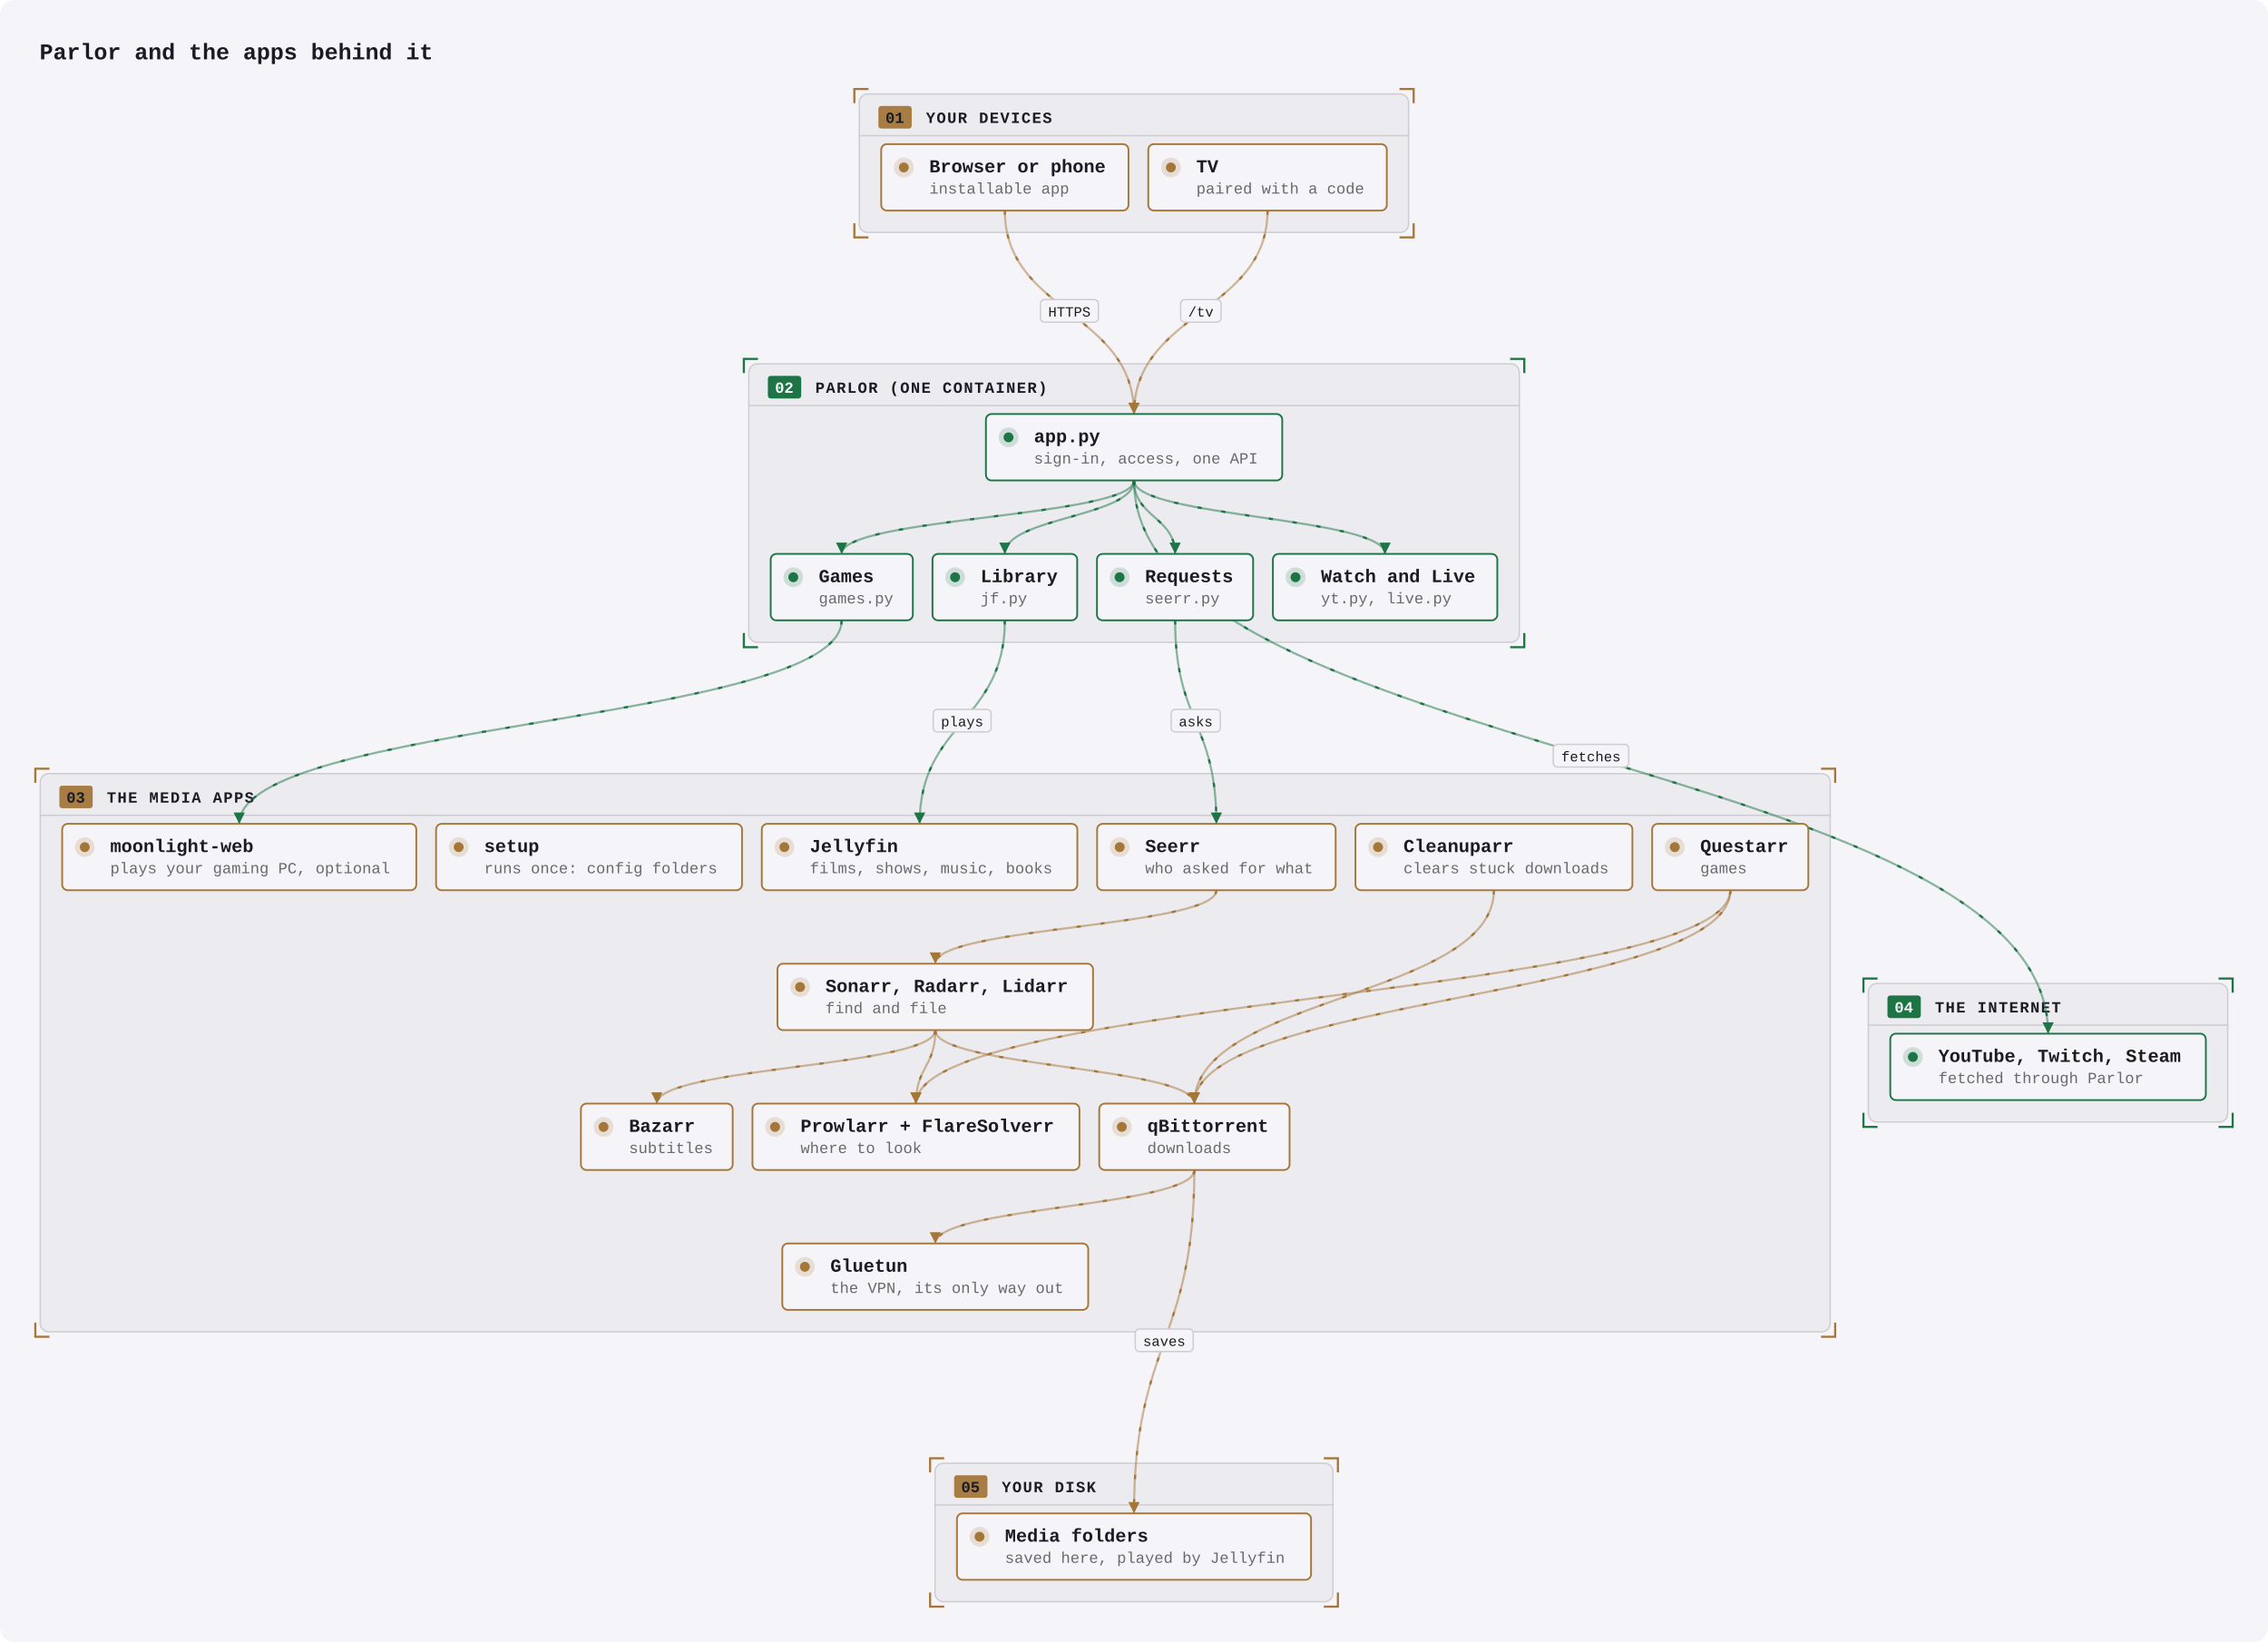
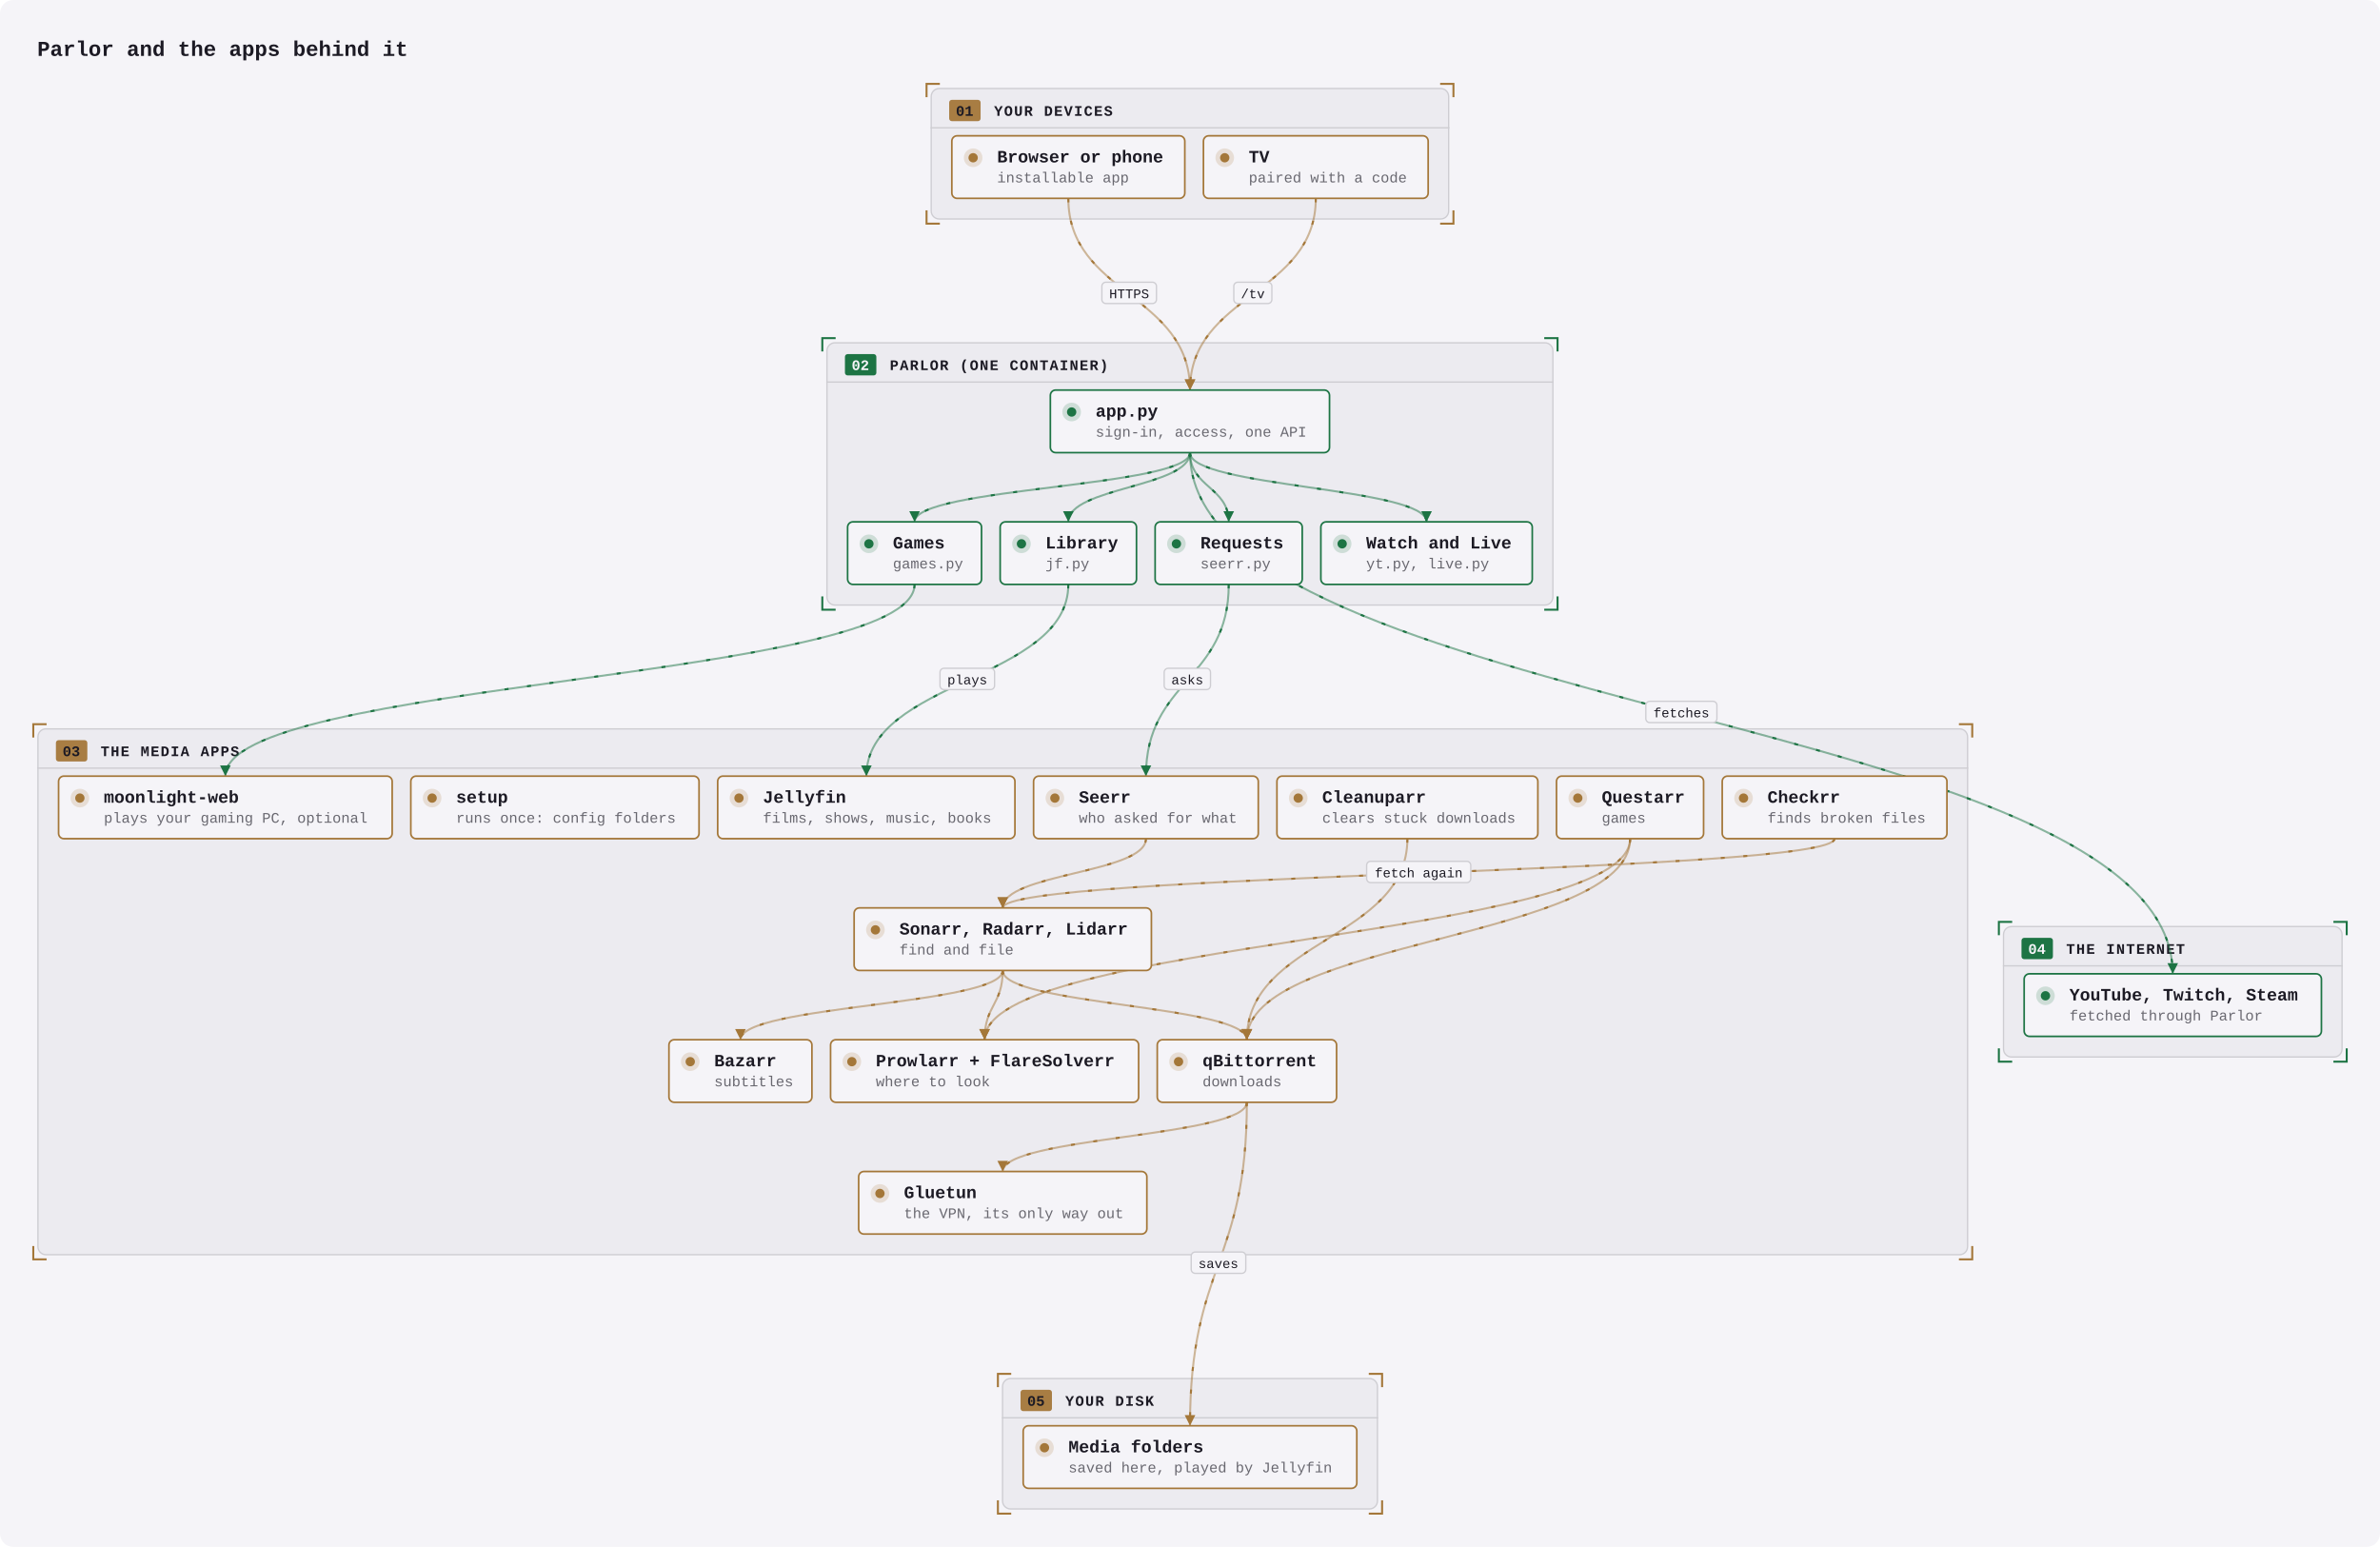
- <svg xmlns="http://www.w3.org/2000/svg" viewBox="0 0 1605 1162" width="1605" height="1162" role="img" aria-labelledby="t d" font-family="ui-monospace,SFMono-Regular,Menlo,Consolas,'Liberation Mono',monospace">
+ <svg xmlns="http://www.w3.org/2000/svg" viewBox="0 0 1787.8 1162" width="1787.8" height="1162" role="img" aria-labelledby="t d" font-family="ui-monospace,SFMono-Regular,Menlo,Consolas,'Liberation Mono',monospace">
  <style>.f{animation:f 1.7s linear infinite}@keyframes f{to{stroke-dashoffset:-17}}@media (prefers-reduced-motion:reduce){.f{animation:none}}</style>
-   <rect width="1605" height="1162" rx="10" fill="#F5F4F8" />
+   <rect width="1787.8" height="1162" rx="10" fill="#F5F4F8" />
  <text x="28" y="42" font-size="16" font-weight="700" fill="#1C1A24">Parlor and the apps behind it</text>
-   <rect x="608.1" y="66.5" width="388.7" height="98" rx="6" fill="#ECEBF0" stroke="#CECDD2" />
-   <rect x="621.6" y="75" width="23.6" height="16" rx="2" fill="#A87D43" />
-   <text x="626.6" y="87" font-size="11" font-weight="700" fill="#1C1A24">01</text>
-   <text x="655.3" y="87" font-size="11" font-weight="700" letter-spacing=".9" fill="#1C1A24">YOUR DEVICES</text>
-   <path d="M607.6 96L997.4 96" fill="none" stroke="#CECDD2" stroke-width="1" />
-   <path d="M604.6 73V63H614.6M990.4 63H1000.4V73M1000.4 158V168H990.4M614.6 168H604.6V158" fill="none" stroke="#A47739" stroke-width="1.5" />
-   <rect x="529.9" y="257.5" width="545.3" height="197" rx="6" fill="#ECEBF0" stroke="#CECDD2" />
-   <rect x="543.4" y="266" width="23.6" height="16" rx="2" fill="#1D7444" />
-   <text x="548.4" y="278" font-size="11" font-weight="700" fill="#F5F4F8">02</text>
-   <text x="577" y="278" font-size="11" font-weight="700" letter-spacing=".9" fill="#1C1A24">PARLOR (ONE CONTAINER)</text>
-   <path d="M529.4 287L1075.7 287" fill="none" stroke="#CECDD2" stroke-width="1" />
-   <path d="M526.4 264V254H536.4M1068.7 254H1078.7V264M1078.7 448V458H1068.7M536.4 458H526.4V448" fill="none" stroke="#1D7444" stroke-width="1.5" />
-   <rect x="28.5" y="547.5" width="1266.7" height="395" rx="6" fill="#ECEBF0" stroke="#CECDD2" />
+   <rect x="699.5" y="66.5" width="388.7" height="98" rx="6" fill="#ECEBF0" stroke="#CECDD2" />
+   <rect x="713" y="75" width="23.6" height="16" rx="2" fill="#A87D43" />
+   <text x="718" y="87" font-size="11" font-weight="700" fill="#1C1A24">01</text>
+   <text x="746.7" y="87" font-size="11" font-weight="700" letter-spacing=".9" fill="#1C1A24">YOUR DEVICES</text>
+   <path d="M699 96L1088.8 96" fill="none" stroke="#CECDD2" stroke-width="1" />
+   <path d="M696 73V63H706M1081.8 63H1091.8V73M1091.8 158V168H1081.8M706 168H696V158" fill="none" stroke="#A47739" stroke-width="1.5" />
+   <rect x="621.2" y="257.5" width="545.3" height="197" rx="6" fill="#ECEBF0" stroke="#CECDD2" />
+   <rect x="634.7" y="266" width="23.6" height="16" rx="2" fill="#1D7444" />
+   <text x="639.7" y="278" font-size="11" font-weight="700" fill="#F5F4F8">02</text>
+   <text x="668.4" y="278" font-size="11" font-weight="700" letter-spacing=".9" fill="#1C1A24">PARLOR (ONE CONTAINER)</text>
+   <path d="M620.7 287L1167 287" fill="none" stroke="#CECDD2" stroke-width="1" />
+   <path d="M617.7 264V254H627.7M1160 254H1170V264M1170 448V458H1160M627.7 458H617.7V448" fill="none" stroke="#1D7444" stroke-width="1.5" />
+   <rect x="28.5" y="547.5" width="1449.5" height="395" rx="6" fill="#ECEBF0" stroke="#CECDD2" />
  <rect x="42" y="556" width="23.6" height="16" rx="2" fill="#A87D43" />
  <text x="47" y="568" font-size="11" font-weight="700" fill="#1C1A24">03</text>
  <text x="75.6" y="568" font-size="11" font-weight="700" letter-spacing=".9" fill="#1C1A24">THE MEDIA APPS</text>
-   <path d="M28 577L1295.7 577" fill="none" stroke="#CECDD2" stroke-width="1" />
-   <path d="M25 554V544H35M1288.7 544H1298.7V554M1298.7 936V946H1288.7M35 946H25V936" fill="none" stroke="#A47739" stroke-width="1.5" />
-   <rect x="1322.2" y="696" width="254.3" height="98" rx="6" fill="#ECEBF0" stroke="#CECDD2" />
-   <rect x="1335.7" y="704.5" width="23.6" height="16" rx="2" fill="#1D7444" />
-   <text x="1340.7" y="716.5" font-size="11" font-weight="700" fill="#F5F4F8">04</text>
-   <text x="1369.3" y="716.5" font-size="11" font-weight="700" letter-spacing=".9" fill="#1C1A24">THE INTERNET</text>
-   <path d="M1321.7 725.5L1577 725.5" fill="none" stroke="#CECDD2" stroke-width="1" />
-   <path d="M1318.7 702.5V692.5H1328.7M1570 692.5H1580V702.5M1580 787.5V797.5H1570M1328.7 797.5H1318.7V787.5" fill="none" stroke="#1D7444" stroke-width="1.5" />
-   <rect x="661.7" y="1035.5" width="281.6" height="98" rx="6" fill="#ECEBF0" stroke="#CECDD2" />
-   <rect x="675.2" y="1044" width="23.6" height="16" rx="2" fill="#A87D43" />
-   <text x="680.2" y="1056" font-size="11" font-weight="700" fill="#1C1A24">05</text>
-   <text x="708.9" y="1056" font-size="11" font-weight="700" letter-spacing=".9" fill="#1C1A24">YOUR DISK</text>
-   <path d="M661.2 1065L943.8 1065" fill="none" stroke="#CECDD2" stroke-width="1" />
-   <path d="M658.2 1042V1032H668.2M936.8 1032H946.8V1042M946.8 1127V1137H936.8M668.2 1137H658.2V1127" fill="none" stroke="#A47739" stroke-width="1.5" />
-   <path d="M711.1 149C711.1 221 802.5 221 802.5 293" fill="none" stroke="#A47739" stroke-opacity=".5" stroke-width="1.5" />
-   <path class="f" d="M711.1 149C711.1 221 802.5 221 802.5 293" fill="none" stroke="#A47739" stroke-width="1.5" stroke-dasharray="3 14" />
-   <path d="M802.5 293 L798.5 285 L806.5 285Z" fill="#A47739" />
-   <rect x="736.3" y="212" width="41" height="16" rx="3" fill="#F5F4F8" stroke="#CECDD2" />
-   <text x="756.8" y="224" font-size="10" text-anchor="middle" fill="#1C1A24">HTTPS</text>
-   <path d="M897 149C897 221 802.5 221 802.5 293" fill="none" stroke="#A47739" stroke-opacity=".5" stroke-width="1.5" />
-   <path class="f" d="M897 149C897 221 802.5 221 802.5 293" fill="none" stroke="#A47739" stroke-width="1.5" stroke-dasharray="3 14" />
-   <path d="M802.5 293 L798.5 285 L806.5 285Z" fill="#A47739" />
-   <rect x="835.5" y="212" width="28.6" height="16" rx="3" fill="#F5F4F8" stroke="#CECDD2" />
-   <text x="849.8" y="224" font-size="10" text-anchor="middle" fill="#1C1A24">/tv</text>
-   <path d="M802.5 340C802.5 366 711.1 366 711.1 392" fill="none" stroke="#1D7444" stroke-opacity=".5" stroke-width="1.5" />
-   <path class="f" d="M802.5 340C802.5 366 711.1 366 711.1 392" fill="none" stroke="#1D7444" stroke-width="1.5" stroke-dasharray="3 14" />
-   <path d="M711.1 392 L707.1 384 L715.1 384Z" fill="#1D7444" />
-   <path d="M802.5 340C802.5 366 831.6 366 831.6 392" fill="none" stroke="#1D7444" stroke-opacity=".5" stroke-width="1.5" />
-   <path class="f" d="M802.5 340C802.5 366 831.6 366 831.6 392" fill="none" stroke="#1D7444" stroke-width="1.5" stroke-dasharray="3 14" />
-   <path d="M831.6 392 L827.6 384 L835.6 384Z" fill="#1D7444" />
-   <path d="M802.5 340C802.5 366 980.2 366 980.2 392" fill="none" stroke="#1D7444" stroke-opacity=".5" stroke-width="1.5" />
-   <path class="f" d="M802.5 340C802.5 366 980.2 366 980.2 392" fill="none" stroke="#1D7444" stroke-width="1.5" stroke-dasharray="3 14" />
-   <path d="M980.2 392 L976.2 384 L984.2 384Z" fill="#1D7444" />
-   <path d="M802.5 340C802.5 366 595.6 366 595.6 392" fill="none" stroke="#1D7444" stroke-opacity=".5" stroke-width="1.5" />
-   <path class="f" d="M802.5 340C802.5 366 595.6 366 595.6 392" fill="none" stroke="#1D7444" stroke-width="1.5" stroke-dasharray="3 14" />
-   <path d="M595.6 392 L591.6 384 L599.6 384Z" fill="#1D7444" />
-   <path d="M711.1 439C711.1 511 650.8 511 650.8 583" fill="none" stroke="#1D7444" stroke-opacity=".5" stroke-width="1.5" />
-   <path class="f" d="M711.1 439C711.1 511 650.8 511 650.8 583" fill="none" stroke="#1D7444" stroke-width="1.5" stroke-dasharray="3 14" />
+   <path d="M28 577L1478.5 577" fill="none" stroke="#CECDD2" stroke-width="1" />
+   <path d="M25 554V544H35M1471.5 544H1481.5V554M1481.5 936V946H1471.5M35 946H25V936" fill="none" stroke="#A47739" stroke-width="1.5" />
+   <rect x="1505" y="696" width="254.3" height="98" rx="6" fill="#ECEBF0" stroke="#CECDD2" />
+   <rect x="1518.5" y="704.5" width="23.6" height="16" rx="2" fill="#1D7444" />
+   <text x="1523.5" y="716.5" font-size="11" font-weight="700" fill="#F5F4F8">04</text>
+   <text x="1552.1" y="716.5" font-size="11" font-weight="700" letter-spacing=".9" fill="#1C1A24">THE INTERNET</text>
+   <path d="M1504.5 725.5L1759.8 725.5" fill="none" stroke="#CECDD2" stroke-width="1" />
+   <path d="M1501.5 702.5V692.5H1511.5M1752.8 692.5H1762.8V702.5M1762.8 787.5V797.5H1752.8M1511.5 797.5H1501.5V787.5" fill="none" stroke="#1D7444" stroke-width="1.5" />
+   <rect x="753.1" y="1035.5" width="281.6" height="98" rx="6" fill="#ECEBF0" stroke="#CECDD2" />
+   <rect x="766.6" y="1044" width="23.6" height="16" rx="2" fill="#A87D43" />
+   <text x="771.6" y="1056" font-size="11" font-weight="700" fill="#1C1A24">05</text>
+   <text x="800.2" y="1056" font-size="11" font-weight="700" letter-spacing=".9" fill="#1C1A24">YOUR DISK</text>
+   <path d="M752.6 1065L1035.2 1065" fill="none" stroke="#CECDD2" stroke-width="1" />
+   <path d="M749.6 1042V1032H759.6M1028.2 1032H1038.2V1042M1038.2 1127V1137H1028.2M759.6 1137H749.6V1127" fill="none" stroke="#A47739" stroke-width="1.5" />
+   <path d="M802.5 149C802.5 221 893.9 221 893.9 293" fill="none" stroke="#A47739" stroke-opacity=".5" stroke-width="1.5" />
+   <path class="f" d="M802.5 149C802.5 221 893.9 221 893.9 293" fill="none" stroke="#A47739" stroke-width="1.5" stroke-dasharray="3 14" />
+   <path d="M893.9 293 L889.9 285 L897.9 285Z" fill="#A47739" />
+   <rect x="827.7" y="212" width="41" height="16" rx="3" fill="#F5F4F8" stroke="#CECDD2" />
+   <text x="848.2" y="224" font-size="10" text-anchor="middle" fill="#1C1A24">HTTPS</text>
+   <path d="M988.4 149C988.4 221 893.9 221 893.9 293" fill="none" stroke="#A47739" stroke-opacity=".5" stroke-width="1.5" />
+   <path class="f" d="M988.4 149C988.4 221 893.9 221 893.9 293" fill="none" stroke="#A47739" stroke-width="1.5" stroke-dasharray="3 14" />
+   <path d="M893.9 293 L889.9 285 L897.9 285Z" fill="#A47739" />
+   <rect x="926.8" y="212" width="28.6" height="16" rx="3" fill="#F5F4F8" stroke="#CECDD2" />
+   <text x="941.1" y="224" font-size="10" text-anchor="middle" fill="#1C1A24">/tv</text>
+   <path d="M893.9 340C893.9 366 802.5 366 802.5 392" fill="none" stroke="#1D7444" stroke-opacity=".5" stroke-width="1.5" />
+   <path class="f" d="M893.9 340C893.9 366 802.5 366 802.5 392" fill="none" stroke="#1D7444" stroke-width="1.5" stroke-dasharray="3 14" />
+   <path d="M802.5 392 L798.5 384 L806.5 384Z" fill="#1D7444" />
+   <path d="M893.9 340C893.9 366 923 366 923 392" fill="none" stroke="#1D7444" stroke-opacity=".5" stroke-width="1.5" />
+   <path class="f" d="M893.9 340C893.9 366 923 366 923 392" fill="none" stroke="#1D7444" stroke-width="1.5" stroke-dasharray="3 14" />
+   <path d="M923 392 L919 384 L927 384Z" fill="#1D7444" />
+   <path d="M893.9 340C893.9 366 1071.6 366 1071.6 392" fill="none" stroke="#1D7444" stroke-opacity=".5" stroke-width="1.5" />
+   <path class="f" d="M893.9 340C893.9 366 1071.6 366 1071.6 392" fill="none" stroke="#1D7444" stroke-width="1.5" stroke-dasharray="3 14" />
+   <path d="M1071.6 392 L1067.6 384 L1075.6 384Z" fill="#1D7444" />
+   <path d="M893.9 340C893.9 366 687 366 687 392" fill="none" stroke="#1D7444" stroke-opacity=".5" stroke-width="1.5" />
+   <path class="f" d="M893.9 340C893.9 366 687 366 687 392" fill="none" stroke="#1D7444" stroke-width="1.5" stroke-dasharray="3 14" />
+   <path d="M687 392 L683 384 L691 384Z" fill="#1D7444" />
+   <path d="M802.5 439C802.5 511 650.8 511 650.8 583" fill="none" stroke="#1D7444" stroke-opacity=".5" stroke-width="1.5" />
+   <path class="f" d="M802.5 439C802.5 511 650.8 511 650.8 583" fill="none" stroke="#1D7444" stroke-width="1.5" stroke-dasharray="3 14" />
  <path d="M650.8 583 L646.8 575 L654.8 575Z" fill="#1D7444" />
-   <rect x="660.4" y="502" width="41" height="16" rx="3" fill="#F5F4F8" stroke="#CECDD2" />
-   <text x="680.9" y="514" font-size="10" text-anchor="middle" fill="#1C1A24">plays</text>
-   <path d="M831.6 439C831.6 511 860.8 511 860.8 583" fill="none" stroke="#1D7444" stroke-opacity=".5" stroke-width="1.5" />
-   <path class="f" d="M831.6 439C831.6 511 860.8 511 860.8 583" fill="none" stroke="#1D7444" stroke-width="1.5" stroke-dasharray="3 14" />
+   <rect x="706.1" y="502" width="41" height="16" rx="3" fill="#F5F4F8" stroke="#CECDD2" />
+   <text x="726.6" y="514" font-size="10" text-anchor="middle" fill="#1C1A24">plays</text>
+   <path d="M923 439C923 511 860.8 511 860.8 583" fill="none" stroke="#1D7444" stroke-opacity=".5" stroke-width="1.5" />
+   <path class="f" d="M923 439C923 511 860.8 511 860.8 583" fill="none" stroke="#1D7444" stroke-width="1.5" stroke-dasharray="3 14" />
  <path d="M860.8 583 L856.8 575 L864.8 575Z" fill="#1D7444" />
-   <rect x="828.8" y="502" width="34.8" height="16" rx="3" fill="#F5F4F8" stroke="#CECDD2" />
-   <text x="846.2" y="514" font-size="10" text-anchor="middle" fill="#1C1A24">asks</text>
-   <path d="M860.8 630C860.8 656 661.9 656 661.9 682" fill="none" stroke="#A47739" stroke-opacity=".5" stroke-width="1.5" />
-   <path class="f" d="M860.8 630C860.8 656 661.9 656 661.9 682" fill="none" stroke="#A47739" stroke-width="1.5" stroke-dasharray="3 14" />
-   <path d="M661.9 682 L657.9 674 L665.9 674Z" fill="#A47739" />
-   <path d="M661.9 729C661.9 755 648.2 755 648.2 781" fill="none" stroke="#A47739" stroke-opacity=".5" stroke-width="1.5" />
-   <path class="f" d="M661.9 729C661.9 755 648.2 755 648.2 781" fill="none" stroke="#A47739" stroke-width="1.5" stroke-dasharray="3 14" />
-   <path d="M648.2 781 L644.2 773 L652.2 773Z" fill="#A47739" />
-   <path d="M661.9 729C661.9 755 845.2 755 845.2 781" fill="none" stroke="#A47739" stroke-opacity=".5" stroke-width="1.5" />
-   <path class="f" d="M661.9 729C661.9 755 845.2 755 845.2 781" fill="none" stroke="#A47739" stroke-width="1.5" stroke-dasharray="3 14" />
-   <path d="M845.2 781 L841.2 773 L849.2 773Z" fill="#A47739" />
-   <path d="M661.9 729C661.9 755 464.8 755 464.8 781" fill="none" stroke="#A47739" stroke-opacity=".5" stroke-width="1.5" />
-   <path class="f" d="M661.9 729C661.9 755 464.8 755 464.8 781" fill="none" stroke="#A47739" stroke-width="1.5" stroke-dasharray="3 14" />
-   <path d="M464.8 781 L460.8 773 L468.8 773Z" fill="#A47739" />
-   <path d="M1057.2 630C1057.2 705.5 845.2 705.5 845.2 781" fill="none" stroke="#A47739" stroke-opacity=".5" stroke-width="1.5" />
-   <path class="f" d="M1057.2 630C1057.2 705.5 845.2 705.5 845.2 781" fill="none" stroke="#A47739" stroke-width="1.5" stroke-dasharray="3 14" />
-   <path d="M845.2 781 L841.2 773 L849.2 773Z" fill="#A47739" />
-   <path d="M1224.5 630C1224.5 705.5 648.2 705.5 648.2 781" fill="none" stroke="#A47739" stroke-opacity=".5" stroke-width="1.5" />
-   <path class="f" d="M1224.5 630C1224.5 705.5 648.2 705.5 648.2 781" fill="none" stroke="#A47739" stroke-width="1.5" stroke-dasharray="3 14" />
-   <path d="M648.2 781 L644.2 773 L652.2 773Z" fill="#A47739" />
-   <path d="M1224.5 630C1224.5 705.5 845.2 705.5 845.2 781" fill="none" stroke="#A47739" stroke-opacity=".5" stroke-width="1.5" />
-   <path class="f" d="M1224.5 630C1224.5 705.5 845.2 705.5 845.2 781" fill="none" stroke="#A47739" stroke-width="1.5" stroke-dasharray="3 14" />
-   <path d="M845.2 781 L841.2 773 L849.2 773Z" fill="#A47739" />
-   <path d="M845.2 828C845.2 854 661.9 854 661.9 880" fill="none" stroke="#A47739" stroke-opacity=".5" stroke-width="1.5" />
-   <path class="f" d="M845.2 828C845.2 854 661.9 854 661.9 880" fill="none" stroke="#A47739" stroke-width="1.5" stroke-dasharray="3 14" />
-   <path d="M661.9 880 L657.9 872 L665.9 872Z" fill="#A47739" />
-   <path d="M845.2 828C845.2 949.5 802.5 949.5 802.5 1071" fill="none" stroke="#A47739" stroke-opacity=".5" stroke-width="1.5" />
-   <path class="f" d="M845.2 828C845.2 949.5 802.5 949.5 802.5 1071" fill="none" stroke="#A47739" stroke-width="1.5" stroke-dasharray="3 14" />
-   <path d="M802.5 1071 L798.5 1063 L806.5 1063Z" fill="#A47739" />
-   <rect x="803.4" y="940.5" width="41" height="16" rx="3" fill="#F5F4F8" stroke="#CECDD2" />
-   <text x="823.9" y="952.5" font-size="10" text-anchor="middle" fill="#1C1A24">saves</text>
-   <path d="M595.6 439C595.6 511 169.3 511 169.3 583" fill="none" stroke="#1D7444" stroke-opacity=".5" stroke-width="1.5" />
-   <path class="f" d="M595.6 439C595.6 511 169.3 511 169.3 583" fill="none" stroke="#1D7444" stroke-width="1.5" stroke-dasharray="3 14" />
+   <rect x="874.5" y="502" width="34.8" height="16" rx="3" fill="#F5F4F8" stroke="#CECDD2" />
+   <text x="891.9" y="514" font-size="10" text-anchor="middle" fill="#1C1A24">asks</text>
+   <path d="M860.8 630C860.8 656 753.2 656 753.2 682" fill="none" stroke="#A47739" stroke-opacity=".5" stroke-width="1.5" />
+   <path class="f" d="M860.8 630C860.8 656 753.2 656 753.2 682" fill="none" stroke="#A47739" stroke-width="1.5" stroke-dasharray="3 14" />
+   <path d="M753.2 682 L749.2 674 L757.2 674Z" fill="#A47739" />
+   <path d="M753.2 729C753.2 755 739.6 755 739.6 781" fill="none" stroke="#A47739" stroke-opacity=".5" stroke-width="1.5" />
+   <path class="f" d="M753.2 729C753.2 755 739.6 755 739.6 781" fill="none" stroke="#A47739" stroke-width="1.5" stroke-dasharray="3 14" />
+   <path d="M739.6 781 L735.6 773 L743.6 773Z" fill="#A47739" />
+   <path d="M753.2 729C753.2 755 936.6 755 936.6 781" fill="none" stroke="#A47739" stroke-opacity=".5" stroke-width="1.5" />
+   <path class="f" d="M753.2 729C753.2 755 936.6 755 936.6 781" fill="none" stroke="#A47739" stroke-width="1.5" stroke-dasharray="3 14" />
+   <path d="M936.6 781 L932.6 773 L940.6 773Z" fill="#A47739" />
+   <path d="M753.2 729C753.2 755 556.2 755 556.2 781" fill="none" stroke="#A47739" stroke-opacity=".5" stroke-width="1.5" />
+   <path class="f" d="M753.2 729C753.2 755 556.2 755 556.2 781" fill="none" stroke="#A47739" stroke-width="1.5" stroke-dasharray="3 14" />
+   <path d="M556.2 781 L552.2 773 L560.2 773Z" fill="#A47739" />
+   <path d="M1057.2 630C1057.2 705.5 936.6 705.5 936.6 781" fill="none" stroke="#A47739" stroke-opacity=".5" stroke-width="1.5" />
+   <path class="f" d="M1057.2 630C1057.2 705.5 936.6 705.5 936.6 781" fill="none" stroke="#A47739" stroke-width="1.5" stroke-dasharray="3 14" />
+   <path d="M936.6 781 L932.6 773 L940.6 773Z" fill="#A47739" />
+   <path d="M1224.5 630C1224.5 705.5 739.6 705.5 739.6 781" fill="none" stroke="#A47739" stroke-opacity=".5" stroke-width="1.5" />
+   <path class="f" d="M1224.5 630C1224.5 705.5 739.6 705.5 739.6 781" fill="none" stroke="#A47739" stroke-width="1.5" stroke-dasharray="3 14" />
+   <path d="M739.6 781 L735.6 773 L743.6 773Z" fill="#A47739" />
+   <path d="M1224.5 630C1224.5 705.5 936.6 705.5 936.6 781" fill="none" stroke="#A47739" stroke-opacity=".5" stroke-width="1.5" />
+   <path class="f" d="M1224.5 630C1224.5 705.5 936.6 705.5 936.6 781" fill="none" stroke="#A47739" stroke-width="1.5" stroke-dasharray="3 14" />
+   <path d="M936.6 781 L932.6 773 L940.6 773Z" fill="#A47739" />
+   <path d="M936.6 828C936.6 854 753.2 854 753.2 880" fill="none" stroke="#A47739" stroke-opacity=".5" stroke-width="1.5" />
+   <path class="f" d="M936.6 828C936.6 854 753.2 854 753.2 880" fill="none" stroke="#A47739" stroke-width="1.5" stroke-dasharray="3 14" />
+   <path d="M753.2 880 L749.2 872 L757.2 872Z" fill="#A47739" />
+   <path d="M936.6 828C936.6 949.5 893.9 949.5 893.9 1071" fill="none" stroke="#A47739" stroke-opacity=".5" stroke-width="1.5" />
+   <path class="f" d="M936.6 828C936.6 949.5 893.9 949.5 893.9 1071" fill="none" stroke="#A47739" stroke-width="1.5" stroke-dasharray="3 14" />
+   <path d="M893.9 1071 L889.9 1063 L897.9 1063Z" fill="#A47739" />
+   <rect x="894.8" y="940.5" width="41" height="16" rx="3" fill="#F5F4F8" stroke="#CECDD2" />
+   <text x="915.2" y="952.5" font-size="10" text-anchor="middle" fill="#1C1A24">saves</text>
+   <path d="M687 439C687 511 169.3 511 169.3 583" fill="none" stroke="#1D7444" stroke-opacity=".5" stroke-width="1.5" />
+   <path class="f" d="M687 439C687 511 169.3 511 169.3 583" fill="none" stroke="#1D7444" stroke-width="1.5" stroke-dasharray="3 14" />
  <path d="M169.3 583 L165.3 575 L173.3 575Z" fill="#1D7444" />
-   <path d="M802.5 340C802.5 535.8 1449.4 535.8 1449.4 731.5" fill="none" stroke="#1D7444" stroke-opacity=".5" stroke-width="1.5" />
-   <path class="f" d="M802.5 340C802.5 535.8 1449.4 535.8 1449.4 731.5" fill="none" stroke="#1D7444" stroke-width="1.5" stroke-dasharray="3 14" />
-   <path d="M1449.4 731.5 L1445.4 723.5 L1453.4 723.5Z" fill="#1D7444" />
-   <rect x="1099.2" y="526.8" width="53.4" height="16" rx="3" fill="#F5F4F8" stroke="#CECDD2" />
-   <text x="1125.9" y="538.8" font-size="10" text-anchor="middle" fill="#1C1A24">fetches</text>
-   <rect x="623.6" y="102" width="175" height="47" rx="4" fill="#F5F4F8" stroke="#A47739" stroke-width="1.25" />
-   <circle cx="639.6" cy="118.5" r="7" fill="#A47739" opacity=".18" />
-   <circle cx="639.6" cy="118.5" r="3.5" fill="#A47739" />
-   <text x="657.6" y="122" font-size="13" font-weight="600" fill="#1C1A24">Browser or phone</text>
-   <text x="657.6" y="137" font-size="11" fill="#696870">installable app</text>
-   <rect x="812.6" y="102" width="168.8" height="47" rx="4" fill="#F5F4F8" stroke="#A47739" stroke-width="1.25" />
-   <circle cx="828.6" cy="118.5" r="7" fill="#A47739" opacity=".18" />
-   <circle cx="828.6" cy="118.5" r="3.5" fill="#A47739" />
-   <text x="846.6" y="122" font-size="13" font-weight="600" fill="#1C1A24">TV</text>
-   <text x="846.6" y="137" font-size="11" fill="#696870">paired with a code</text>
-   <rect x="697.7" y="293" width="209.7" height="47" rx="4" fill="#F5F4F8" stroke="#1D7444" stroke-width="1.25" />
-   <circle cx="713.7" cy="309.5" r="7" fill="#1D7444" opacity=".18" />
-   <circle cx="713.7" cy="309.5" r="3.5" fill="#1D7444" />
-   <text x="731.7" y="313" font-size="13" font-weight="600" fill="#1C1A24">app.py</text>
-   <text x="731.7" y="328" font-size="11" fill="#696870">sign-in, access, one API</text>
-   <rect x="545.4" y="392" width="100.6" height="47" rx="4" fill="#F5F4F8" stroke="#1D7444" stroke-width="1.25" />
-   <circle cx="561.4" cy="408.5" r="7" fill="#1D7444" opacity=".18" />
-   <circle cx="561.4" cy="408.5" r="3.5" fill="#1D7444" />
-   <text x="579.4" y="412" font-size="13" font-weight="600" fill="#1C1A24">Games</text>
-   <text x="579.4" y="427" font-size="11" fill="#696870">games.py</text>
-   <rect x="659.9" y="392" width="102.4" height="47" rx="4" fill="#F5F4F8" stroke="#1D7444" stroke-width="1.25" />
-   <circle cx="675.9" cy="408.5" r="7" fill="#1D7444" opacity=".18" />
-   <circle cx="675.9" cy="408.5" r="3.5" fill="#1D7444" />
-   <text x="693.9" y="412" font-size="13" font-weight="600" fill="#1C1A24">Library</text>
-   <text x="693.9" y="427" font-size="11" fill="#696870">jf.py</text>
-   <rect x="776.3" y="392" width="110.5" height="47" rx="4" fill="#F5F4F8" stroke="#1D7444" stroke-width="1.25" />
-   <circle cx="792.3" cy="408.5" r="7" fill="#1D7444" opacity=".18" />
-   <circle cx="792.3" cy="408.5" r="3.5" fill="#1D7444" />
-   <text x="810.3" y="412" font-size="13" font-weight="600" fill="#1C1A24">Requests</text>
-   <text x="810.3" y="427" font-size="11" fill="#696870">seerr.py</text>
-   <rect x="900.8" y="392" width="158.8" height="47" rx="4" fill="#F5F4F8" stroke="#1D7444" stroke-width="1.25" />
-   <circle cx="916.8" cy="408.5" r="7" fill="#1D7444" opacity=".18" />
-   <circle cx="916.8" cy="408.5" r="3.5" fill="#1D7444" />
-   <text x="934.8" y="412" font-size="13" font-weight="600" fill="#1C1A24">Watch and Live</text>
-   <text x="934.8" y="427" font-size="11" fill="#696870">yt.py, live.py</text>
+   <path d="M893.9 340C893.9 535.8 1632.1 535.8 1632.1 731.5" fill="none" stroke="#1D7444" stroke-opacity=".5" stroke-width="1.5" />
+   <path class="f" d="M893.9 340C893.9 535.8 1632.1 535.8 1632.1 731.5" fill="none" stroke="#1D7444" stroke-width="1.5" stroke-dasharray="3 14" />
+   <path d="M1632.1 731.5 L1628.1 723.5 L1636.1 723.5Z" fill="#1D7444" />
+   <rect x="1236.3" y="526.8" width="53.4" height="16" rx="3" fill="#F5F4F8" stroke="#CECDD2" />
+   <text x="1263" y="538.8" font-size="10" text-anchor="middle" fill="#1C1A24">fetches</text>
+   <path d="M1378.1 630C1378.1 656 753.2 656 753.2 682" fill="none" stroke="#A47739" stroke-opacity=".5" stroke-width="1.5" />
+   <path class="f" d="M1378.1 630C1378.1 656 753.2 656 753.2 682" fill="none" stroke="#A47739" stroke-width="1.5" stroke-dasharray="3 14" />
+   <path d="M753.2 682 L749.2 674 L757.2 674Z" fill="#A47739" />
+   <rect x="1026.6" y="647" width="78.2" height="16" rx="3" fill="#F5F4F8" stroke="#CECDD2" />
+   <text x="1065.7" y="659" font-size="10" text-anchor="middle" fill="#1C1A24">fetch again</text>
+   <rect x="715" y="102" width="175" height="47" rx="4" fill="#F5F4F8" stroke="#A47739" stroke-width="1.25" />
+   <circle cx="731" cy="118.5" r="7" fill="#A47739" opacity=".18" />
+   <circle cx="731" cy="118.5" r="3.5" fill="#A47739" />
+   <text x="749" y="122" font-size="13" font-weight="600" fill="#1C1A24">Browser or phone</text>
+   <text x="749" y="137" font-size="11" fill="#696870">installable app</text>
+   <rect x="904" y="102" width="168.8" height="47" rx="4" fill="#F5F4F8" stroke="#A47739" stroke-width="1.25" />
+   <circle cx="920" cy="118.5" r="7" fill="#A47739" opacity=".18" />
+   <circle cx="920" cy="118.5" r="3.5" fill="#A47739" />
+   <text x="938" y="122" font-size="13" font-weight="600" fill="#1C1A24">TV</text>
+   <text x="938" y="137" font-size="11" fill="#696870">paired with a code</text>
+   <rect x="789" y="293" width="209.7" height="47" rx="4" fill="#F5F4F8" stroke="#1D7444" stroke-width="1.25" />
+   <circle cx="805" cy="309.5" r="7" fill="#1D7444" opacity=".18" />
+   <circle cx="805" cy="309.5" r="3.5" fill="#1D7444" />
+   <text x="823" y="313" font-size="13" font-weight="600" fill="#1C1A24">app.py</text>
+   <text x="823" y="328" font-size="11" fill="#696870">sign-in, access, one API</text>
+   <rect x="636.7" y="392" width="100.6" height="47" rx="4" fill="#F5F4F8" stroke="#1D7444" stroke-width="1.25" />
+   <circle cx="652.7" cy="408.5" r="7" fill="#1D7444" opacity=".18" />
+   <circle cx="652.7" cy="408.5" r="3.5" fill="#1D7444" />
+   <text x="670.7" y="412" font-size="13" font-weight="600" fill="#1C1A24">Games</text>
+   <text x="670.7" y="427" font-size="11" fill="#696870">games.py</text>
+   <rect x="751.3" y="392" width="102.4" height="47" rx="4" fill="#F5F4F8" stroke="#1D7444" stroke-width="1.25" />
+   <circle cx="767.3" cy="408.5" r="7" fill="#1D7444" opacity=".18" />
+   <circle cx="767.3" cy="408.5" r="3.5" fill="#1D7444" />
+   <text x="785.3" y="412" font-size="13" font-weight="600" fill="#1C1A24">Library</text>
+   <text x="785.3" y="427" font-size="11" fill="#696870">jf.py</text>
+   <rect x="867.7" y="392" width="110.5" height="47" rx="4" fill="#F5F4F8" stroke="#1D7444" stroke-width="1.25" />
+   <circle cx="883.7" cy="408.5" r="7" fill="#1D7444" opacity=".18" />
+   <circle cx="883.7" cy="408.5" r="3.5" fill="#1D7444" />
+   <text x="901.7" y="412" font-size="13" font-weight="600" fill="#1C1A24">Requests</text>
+   <text x="901.7" y="427" font-size="11" fill="#696870">seerr.py</text>
+   <rect x="992.2" y="392" width="158.8" height="47" rx="4" fill="#F5F4F8" stroke="#1D7444" stroke-width="1.25" />
+   <circle cx="1008.2" cy="408.5" r="7" fill="#1D7444" opacity=".18" />
+   <circle cx="1008.2" cy="408.5" r="3.5" fill="#1D7444" />
+   <text x="1026.2" y="412" font-size="13" font-weight="600" fill="#1C1A24">Watch and Live</text>
+   <text x="1026.2" y="427" font-size="11" fill="#696870">yt.py, live.py</text>
  <rect x="44" y="583" width="250.6" height="47" rx="4" fill="#F5F4F8" stroke="#A47739" stroke-width="1.25" />
  <circle cx="60" cy="599.5" r="7" fill="#A47739" opacity=".18" />
  <circle cx="60" cy="599.5" r="3.5" fill="#A47739" />
  <text x="78" y="603" font-size="13" font-weight="600" fill="#1C1A24">moonlight-web</text>
  <text x="78" y="618" font-size="11" fill="#696870">plays your gaming PC, optional</text>
  <rect x="308.6" y="583" width="216.5" height="47" rx="4" fill="#F5F4F8" stroke="#A47739" stroke-width="1.25" />
  <circle cx="324.6" cy="599.5" r="7" fill="#A47739" opacity=".18" />
  <circle cx="324.6" cy="599.5" r="3.5" fill="#A47739" />
  <text x="342.6" y="603" font-size="13" font-weight="600" fill="#1C1A24">setup</text>
  <text x="342.6" y="618" font-size="11" fill="#696870">runs once: config folders</text>
  <rect x="539.1" y="583" width="223.3" height="47" rx="4" fill="#F5F4F8" stroke="#A47739" stroke-width="1.25" />
  <circle cx="555.1" cy="599.5" r="7" fill="#A47739" opacity=".18" />
  <circle cx="555.1" cy="599.5" r="3.5" fill="#A47739" />
  <text x="573.1" y="603" font-size="13" font-weight="600" fill="#1C1A24">Jellyfin</text>
  <text x="573.1" y="618" font-size="11" fill="#696870">films, shows, music, books</text>
  <rect x="776.4" y="583" width="168.8" height="47" rx="4" fill="#F5F4F8" stroke="#A47739" stroke-width="1.25" />
  <circle cx="792.4" cy="599.5" r="7" fill="#A47739" opacity=".18" />
  <circle cx="792.4" cy="599.5" r="3.5" fill="#A47739" />
  <text x="810.4" y="603" font-size="13" font-weight="600" fill="#1C1A24">Seerr</text>
  <text x="810.4" y="618" font-size="11" fill="#696870">who asked for what</text>
-   <rect x="411.1" y="781" width="107.4" height="47" rx="4" fill="#F5F4F8" stroke="#A47739" stroke-width="1.25" />
-   <circle cx="427.1" cy="797.5" r="7" fill="#A47739" opacity=".18" />
-   <circle cx="427.1" cy="797.5" r="3.5" fill="#A47739" />
-   <text x="445.1" y="801" font-size="13" font-weight="600" fill="#1C1A24">Bazarr</text>
-   <text x="445.1" y="816" font-size="11" fill="#696870">subtitles</text>
-   <rect x="550.2" y="682" width="223.3" height="47" rx="4" fill="#F5F4F8" stroke="#A47739" stroke-width="1.25" />
-   <circle cx="566.2" cy="698.5" r="7" fill="#A47739" opacity=".18" />
-   <circle cx="566.2" cy="698.5" r="3.5" fill="#A47739" />
-   <text x="584.2" y="702" font-size="13" font-weight="600" fill="#1C1A24">Sonarr, Radarr, Lidarr</text>
-   <text x="584.2" y="717" font-size="11" fill="#696870">find and file</text>
-   <rect x="532.5" y="781" width="231.4" height="47" rx="4" fill="#F5F4F8" stroke="#A47739" stroke-width="1.25" />
-   <circle cx="548.5" cy="797.5" r="7" fill="#A47739" opacity=".18" />
-   <circle cx="548.5" cy="797.5" r="3.5" fill="#A47739" />
-   <text x="566.5" y="801" font-size="13" font-weight="600" fill="#1C1A24">Prowlarr + FlareSolverr</text>
-   <text x="566.5" y="816" font-size="11" fill="#696870">where to look</text>
-   <rect x="777.9" y="781" width="134.7" height="47" rx="4" fill="#F5F4F8" stroke="#A47739" stroke-width="1.25" />
-   <circle cx="793.9" cy="797.5" r="7" fill="#A47739" opacity=".18" />
-   <circle cx="793.9" cy="797.5" r="3.5" fill="#A47739" />
-   <text x="811.9" y="801" font-size="13" font-weight="600" fill="#1C1A24">qBittorrent</text>
-   <text x="811.9" y="816" font-size="11" fill="#696870">downloads</text>
-   <rect x="553.6" y="880" width="216.5" height="47" rx="4" fill="#F5F4F8" stroke="#A47739" stroke-width="1.25" />
-   <circle cx="569.6" cy="896.5" r="7" fill="#A47739" opacity=".18" />
-   <circle cx="569.6" cy="896.5" r="3.5" fill="#A47739" />
-   <text x="587.6" y="900" font-size="13" font-weight="600" fill="#1C1A24">Gluetun</text>
-   <text x="587.6" y="915" font-size="11" fill="#696870">the VPN, its only way out</text>
+   <rect x="502.5" y="781" width="107.4" height="47" rx="4" fill="#F5F4F8" stroke="#A47739" stroke-width="1.25" />
+   <circle cx="518.5" cy="797.5" r="7" fill="#A47739" opacity=".18" />
+   <circle cx="518.5" cy="797.5" r="3.5" fill="#A47739" />
+   <text x="536.5" y="801" font-size="13" font-weight="600" fill="#1C1A24">Bazarr</text>
+   <text x="536.5" y="816" font-size="11" fill="#696870">subtitles</text>
+   <rect x="641.6" y="682" width="223.3" height="47" rx="4" fill="#F5F4F8" stroke="#A47739" stroke-width="1.25" />
+   <circle cx="657.6" cy="698.5" r="7" fill="#A47739" opacity=".18" />
+   <circle cx="657.6" cy="698.5" r="3.5" fill="#A47739" />
+   <text x="675.6" y="702" font-size="13" font-weight="600" fill="#1C1A24">Sonarr, Radarr, Lidarr</text>
+   <text x="675.6" y="717" font-size="11" fill="#696870">find and file</text>
+   <rect x="623.9" y="781" width="231.4" height="47" rx="4" fill="#F5F4F8" stroke="#A47739" stroke-width="1.25" />
+   <circle cx="639.9" cy="797.5" r="7" fill="#A47739" opacity=".18" />
+   <circle cx="639.9" cy="797.5" r="3.5" fill="#A47739" />
+   <text x="657.9" y="801" font-size="13" font-weight="600" fill="#1C1A24">Prowlarr + FlareSolverr</text>
+   <text x="657.9" y="816" font-size="11" fill="#696870">where to look</text>
+   <rect x="869.3" y="781" width="134.7" height="47" rx="4" fill="#F5F4F8" stroke="#A47739" stroke-width="1.25" />
+   <circle cx="885.3" cy="797.5" r="7" fill="#A47739" opacity=".18" />
+   <circle cx="885.3" cy="797.5" r="3.5" fill="#A47739" />
+   <text x="903.3" y="801" font-size="13" font-weight="600" fill="#1C1A24">qBittorrent</text>
+   <text x="903.3" y="816" font-size="11" fill="#696870">downloads</text>
+   <rect x="645" y="880" width="216.5" height="47" rx="4" fill="#F5F4F8" stroke="#A47739" stroke-width="1.25" />
+   <circle cx="661" cy="896.5" r="7" fill="#A47739" opacity=".18" />
+   <circle cx="661" cy="896.5" r="3.5" fill="#A47739" />
+   <text x="679" y="900" font-size="13" font-weight="600" fill="#1C1A24">Gluetun</text>
+   <text x="679" y="915" font-size="11" fill="#696870">the VPN, its only way out</text>
  <rect x="959.2" y="583" width="196" height="47" rx="4" fill="#F5F4F8" stroke="#A47739" stroke-width="1.25" />
  <circle cx="975.2" cy="599.5" r="7" fill="#A47739" opacity=".18" />
  <circle cx="975.2" cy="599.5" r="3.5" fill="#A47739" />
  <text x="993.2" y="603" font-size="13" font-weight="600" fill="#1C1A24">Cleanuparr</text>
  <text x="993.2" y="618" font-size="11" fill="#696870">clears stuck downloads</text>
  <rect x="1169.2" y="583" width="110.5" height="47" rx="4" fill="#F5F4F8" stroke="#A47739" stroke-width="1.25" />
  <circle cx="1185.2" cy="599.5" r="7" fill="#A47739" opacity=".18" />
  <circle cx="1185.2" cy="599.5" r="3.5" fill="#A47739" />
  <text x="1203.2" y="603" font-size="13" font-weight="600" fill="#1C1A24">Questarr</text>
  <text x="1203.2" y="618" font-size="11" fill="#696870">games</text>
-   <rect x="1337.7" y="731.5" width="223.3" height="47" rx="4" fill="#F5F4F8" stroke="#1D7444" stroke-width="1.25" />
-   <circle cx="1353.7" cy="748" r="7" fill="#1D7444" opacity=".18" />
-   <circle cx="1353.7" cy="748" r="3.5" fill="#1D7444" />
-   <text x="1371.7" y="751.5" font-size="13" font-weight="600" fill="#1C1A24">YouTube, Twitch, Steam</text>
-   <text x="1371.7" y="766.5" font-size="11" fill="#696870">fetched through Parlor</text>
-   <rect x="677.2" y="1071" width="250.6" height="47" rx="4" fill="#F5F4F8" stroke="#A47739" stroke-width="1.25" />
-   <circle cx="693.2" cy="1087.5" r="7" fill="#A47739" opacity=".18" />
-   <circle cx="693.2" cy="1087.5" r="3.5" fill="#A47739" />
-   <text x="711.2" y="1091" font-size="13" font-weight="600" fill="#1C1A24">Media folders</text>
-   <text x="711.2" y="1106" font-size="11" fill="#696870">saved here, played by Jellyfin</text>
+   <rect x="1293.7" y="583" width="168.8" height="47" rx="4" fill="#F5F4F8" stroke="#A47739" stroke-width="1.25" />
+   <circle cx="1309.7" cy="599.5" r="7" fill="#A47739" opacity=".18" />
+   <circle cx="1309.7" cy="599.5" r="3.5" fill="#A47739" />
+   <text x="1327.7" y="603" font-size="13" font-weight="600" fill="#1C1A24">Checkrr</text>
+   <text x="1327.7" y="618" font-size="11" fill="#696870">finds broken files</text>
+   <rect x="1520.5" y="731.5" width="223.3" height="47" rx="4" fill="#F5F4F8" stroke="#1D7444" stroke-width="1.25" />
+   <circle cx="1536.5" cy="748" r="7" fill="#1D7444" opacity=".18" />
+   <circle cx="1536.5" cy="748" r="3.5" fill="#1D7444" />
+   <text x="1554.5" y="751.5" font-size="13" font-weight="600" fill="#1C1A24">YouTube, Twitch, Steam</text>
+   <text x="1554.5" y="766.5" font-size="11" fill="#696870">fetched through Parlor</text>
+   <rect x="768.6" y="1071" width="250.6" height="47" rx="4" fill="#F5F4F8" stroke="#A47739" stroke-width="1.25" />
+   <circle cx="784.6" cy="1087.5" r="7" fill="#A47739" opacity=".18" />
+   <circle cx="784.6" cy="1087.5" r="3.5" fill="#A47739" />
+   <text x="802.6" y="1091" font-size="13" font-weight="600" fill="#1C1A24">Media folders</text>
+   <text x="802.6" y="1106" font-size="11" fill="#696870">saved here, played by Jellyfin</text>
</svg>
